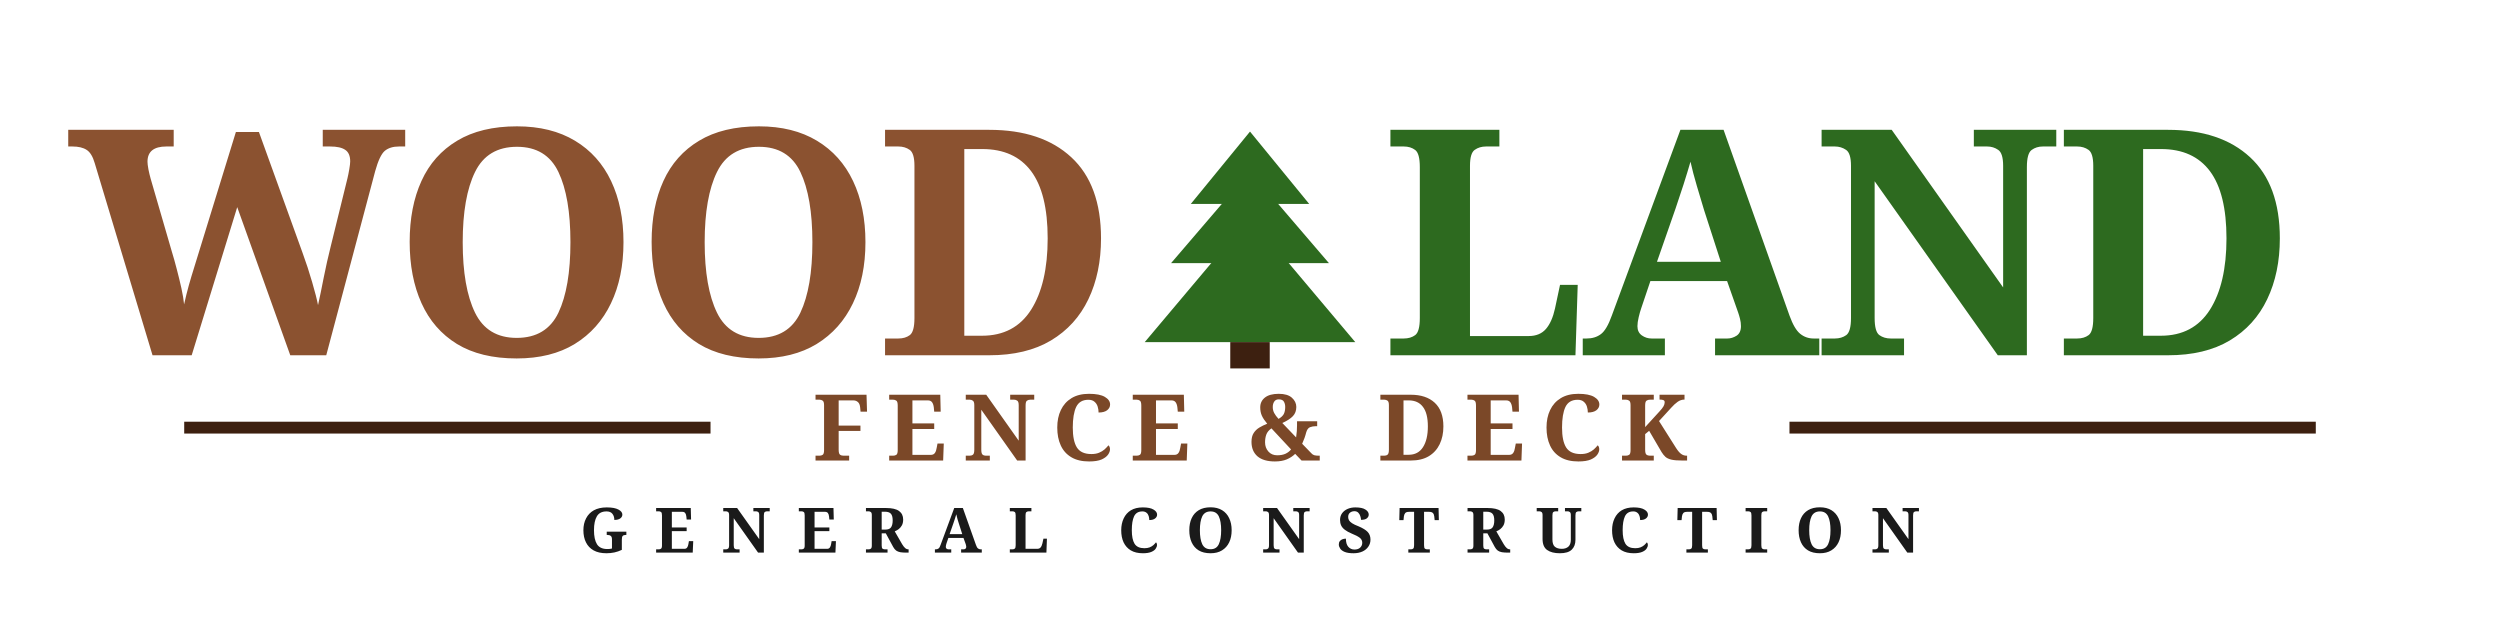
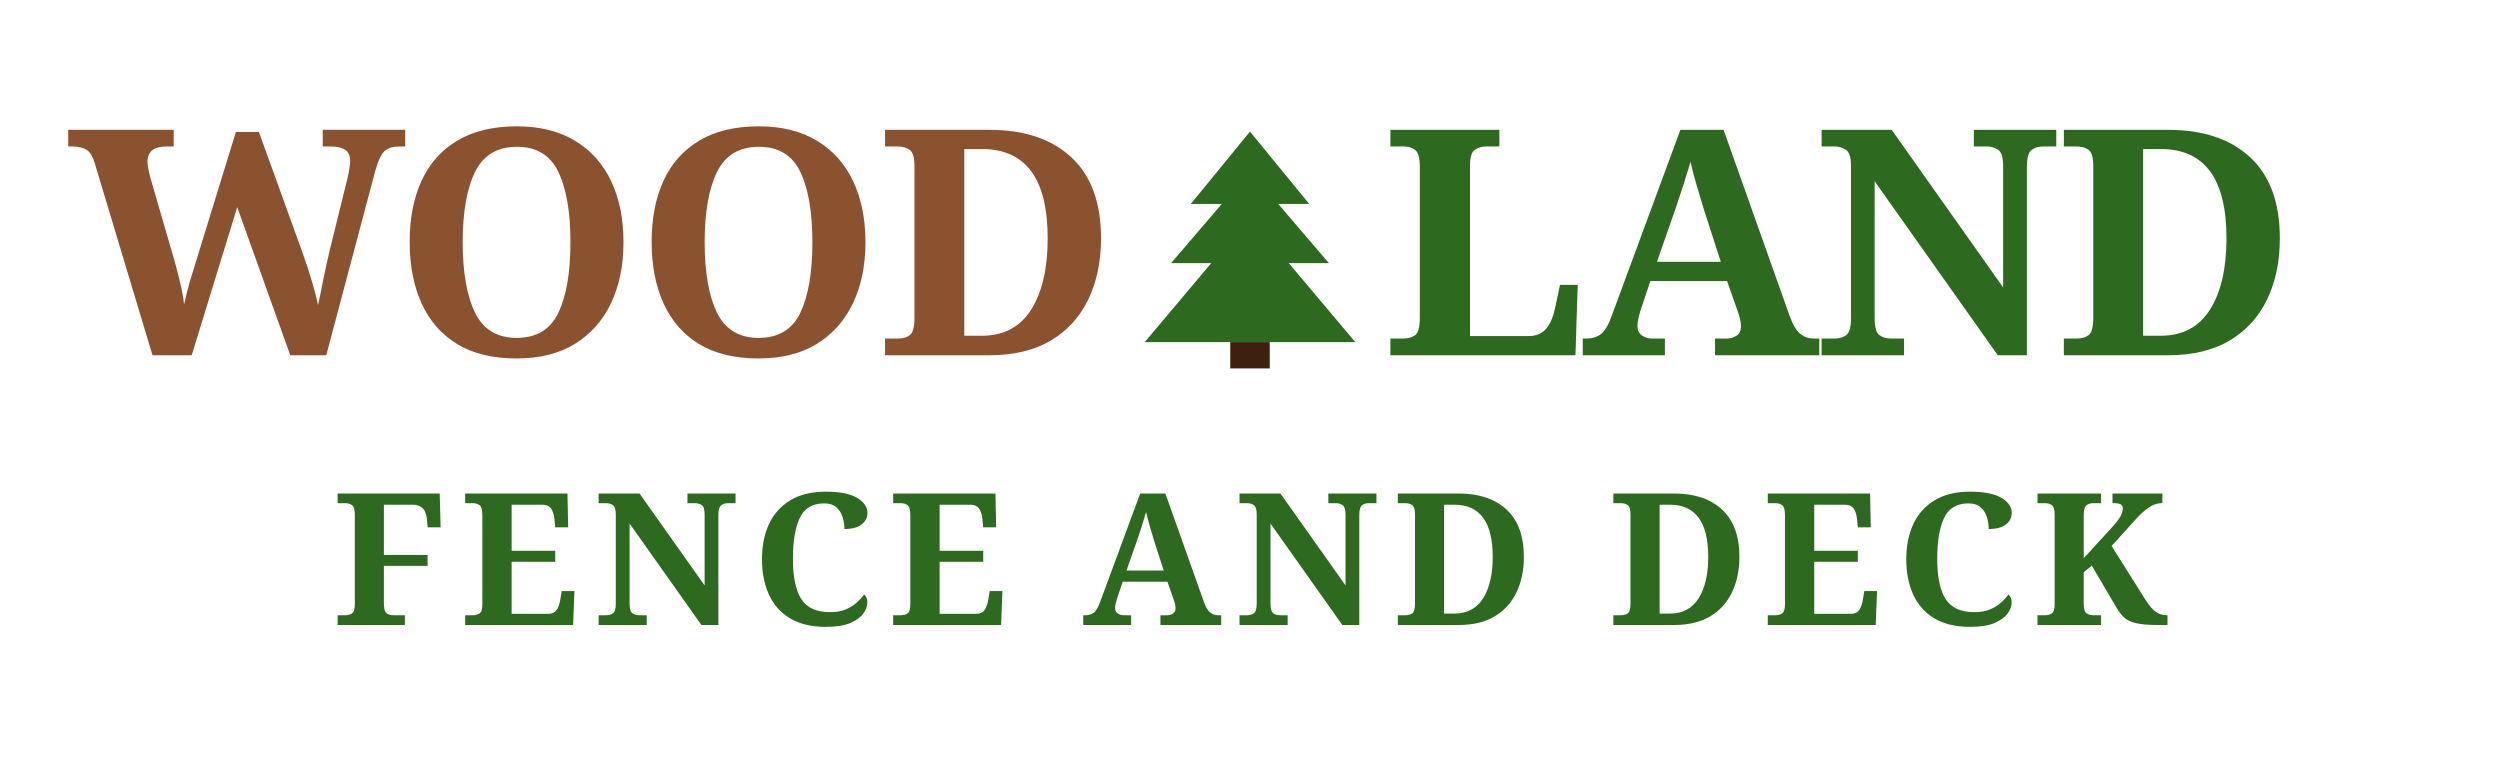
- <svg xmlns="http://www.w3.org/2000/svg" viewBox="0 0 380 96" width="380" height="96">
+ <svg xmlns="http://www.w3.org/2000/svg" viewBox="0 0 380 116" width="380" height="116">
  <defs>
    <style>
      .lm-wood { font-family: Georgia, serif; font-weight: 700; font-size: 48px; fill: #8B5230; letter-spacing: -1px; }
      .lm-land { font-family: Georgia, serif; font-weight: 700; font-size: 48px; fill: #2D6A1F; letter-spacing: -1px; }
-       .ls { font-family: Georgia, serif; font-weight: 700; font-size: 14px; fill: #7B4828; letter-spacing: 2.5px; }
-       .lt { font-family: Georgia, serif; font-weight: 600; font-size: 9.5px; fill: #1A1A1A; letter-spacing: 4px; }
+       .lm-sub  { font-family: Georgia, serif; font-weight: 700; font-size: 28px; fill: #2D6A1F; letter-spacing: 2px; }
    </style>
  </defs>
  <text x="170" y="54" text-anchor="end" class="lm-wood">WOOD</text>
  <g transform="translate(178, 20)">
    <polygon points="12,0  3,11  21,11" fill="#2D6A1F" />
    <polygon points="12,6  0,20  24,20" fill="#2D6A1F" />
    <polygon points="12,13 -4,32 28,32" fill="#2D6A1F" />
    <rect x="9" y="32" width="6" height="4" fill="#3D2010" />
  </g>
  <text x="210" y="54" text-anchor="start" class="lm-land">LAND</text>
-   <line x1="28" y1="65" x2="108" y2="65" stroke="#3D2010" stroke-width="1.8" />
-   <text x="190" y="70" text-anchor="middle" class="ls">FENCE &amp; DECK</text>
-   <line x1="272" y1="65" x2="352" y2="65" stroke="#3D2010" stroke-width="1.8" />
-   <text x="190" y="84" text-anchor="middle" class="lt">GENERAL CONSTRUCTION</text>
+   <text x="190" y="95" text-anchor="middle" class="lm-sub">FENCE AND DECK</text>
</svg>
